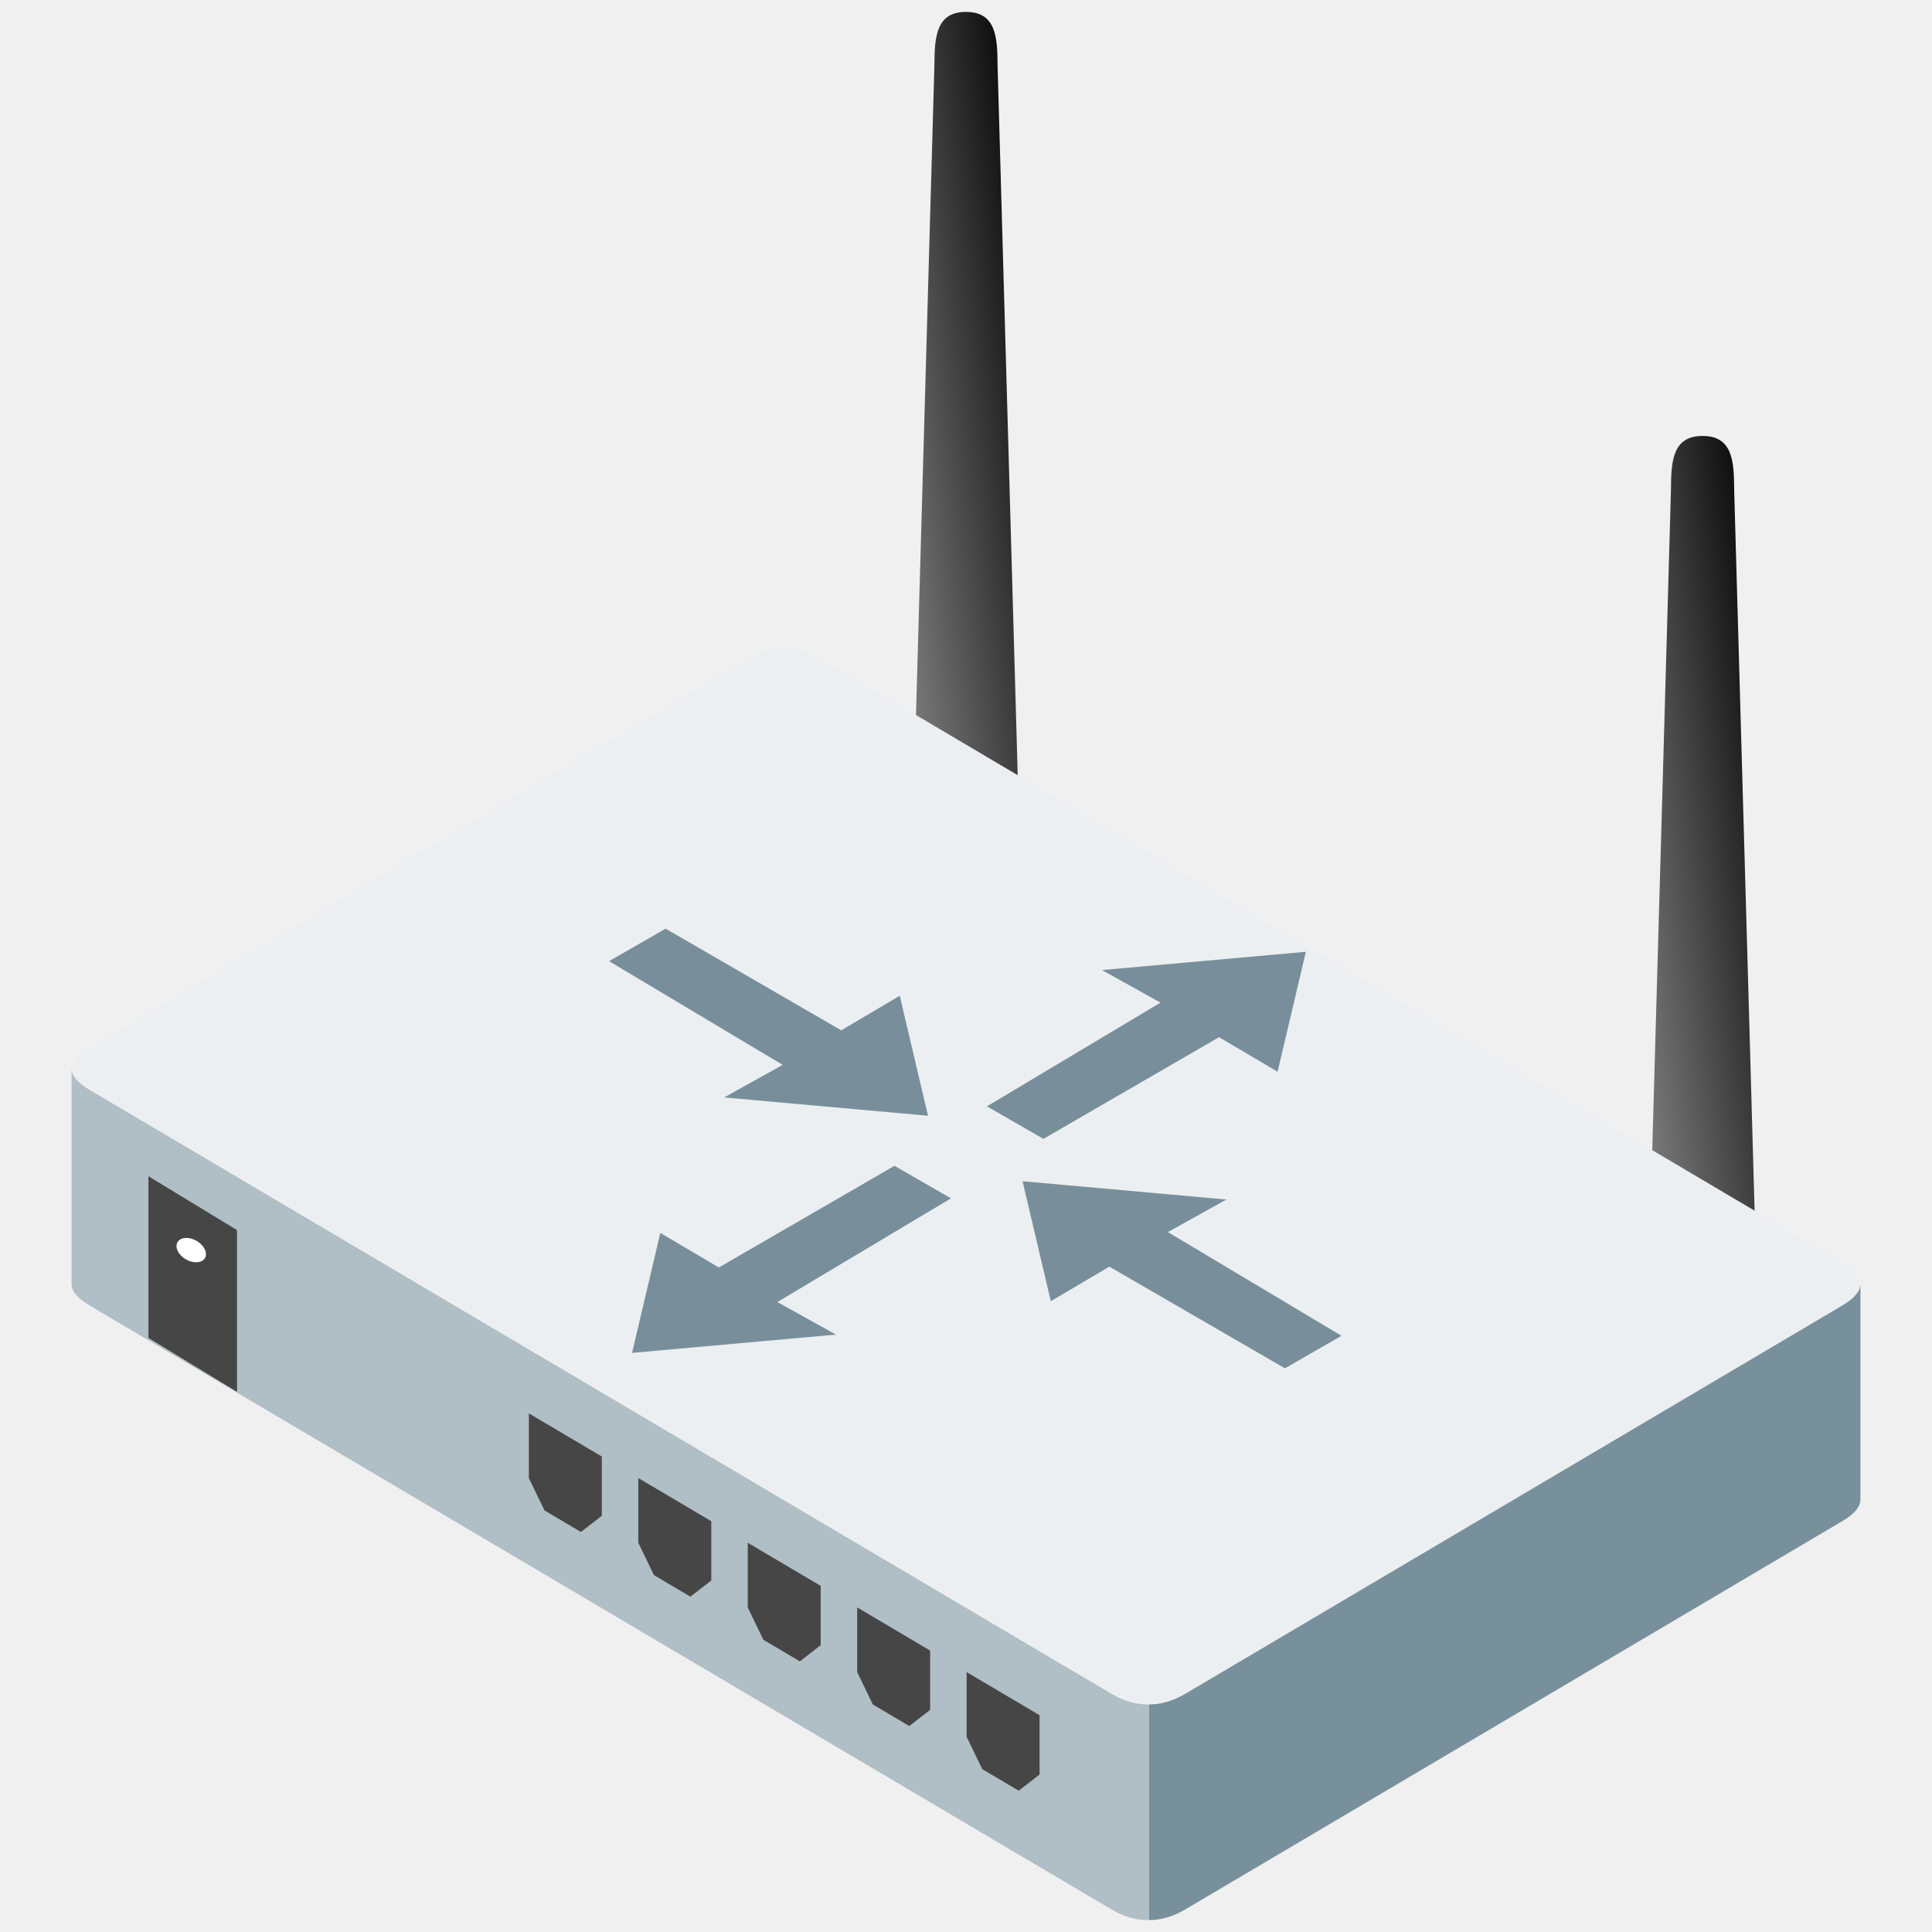
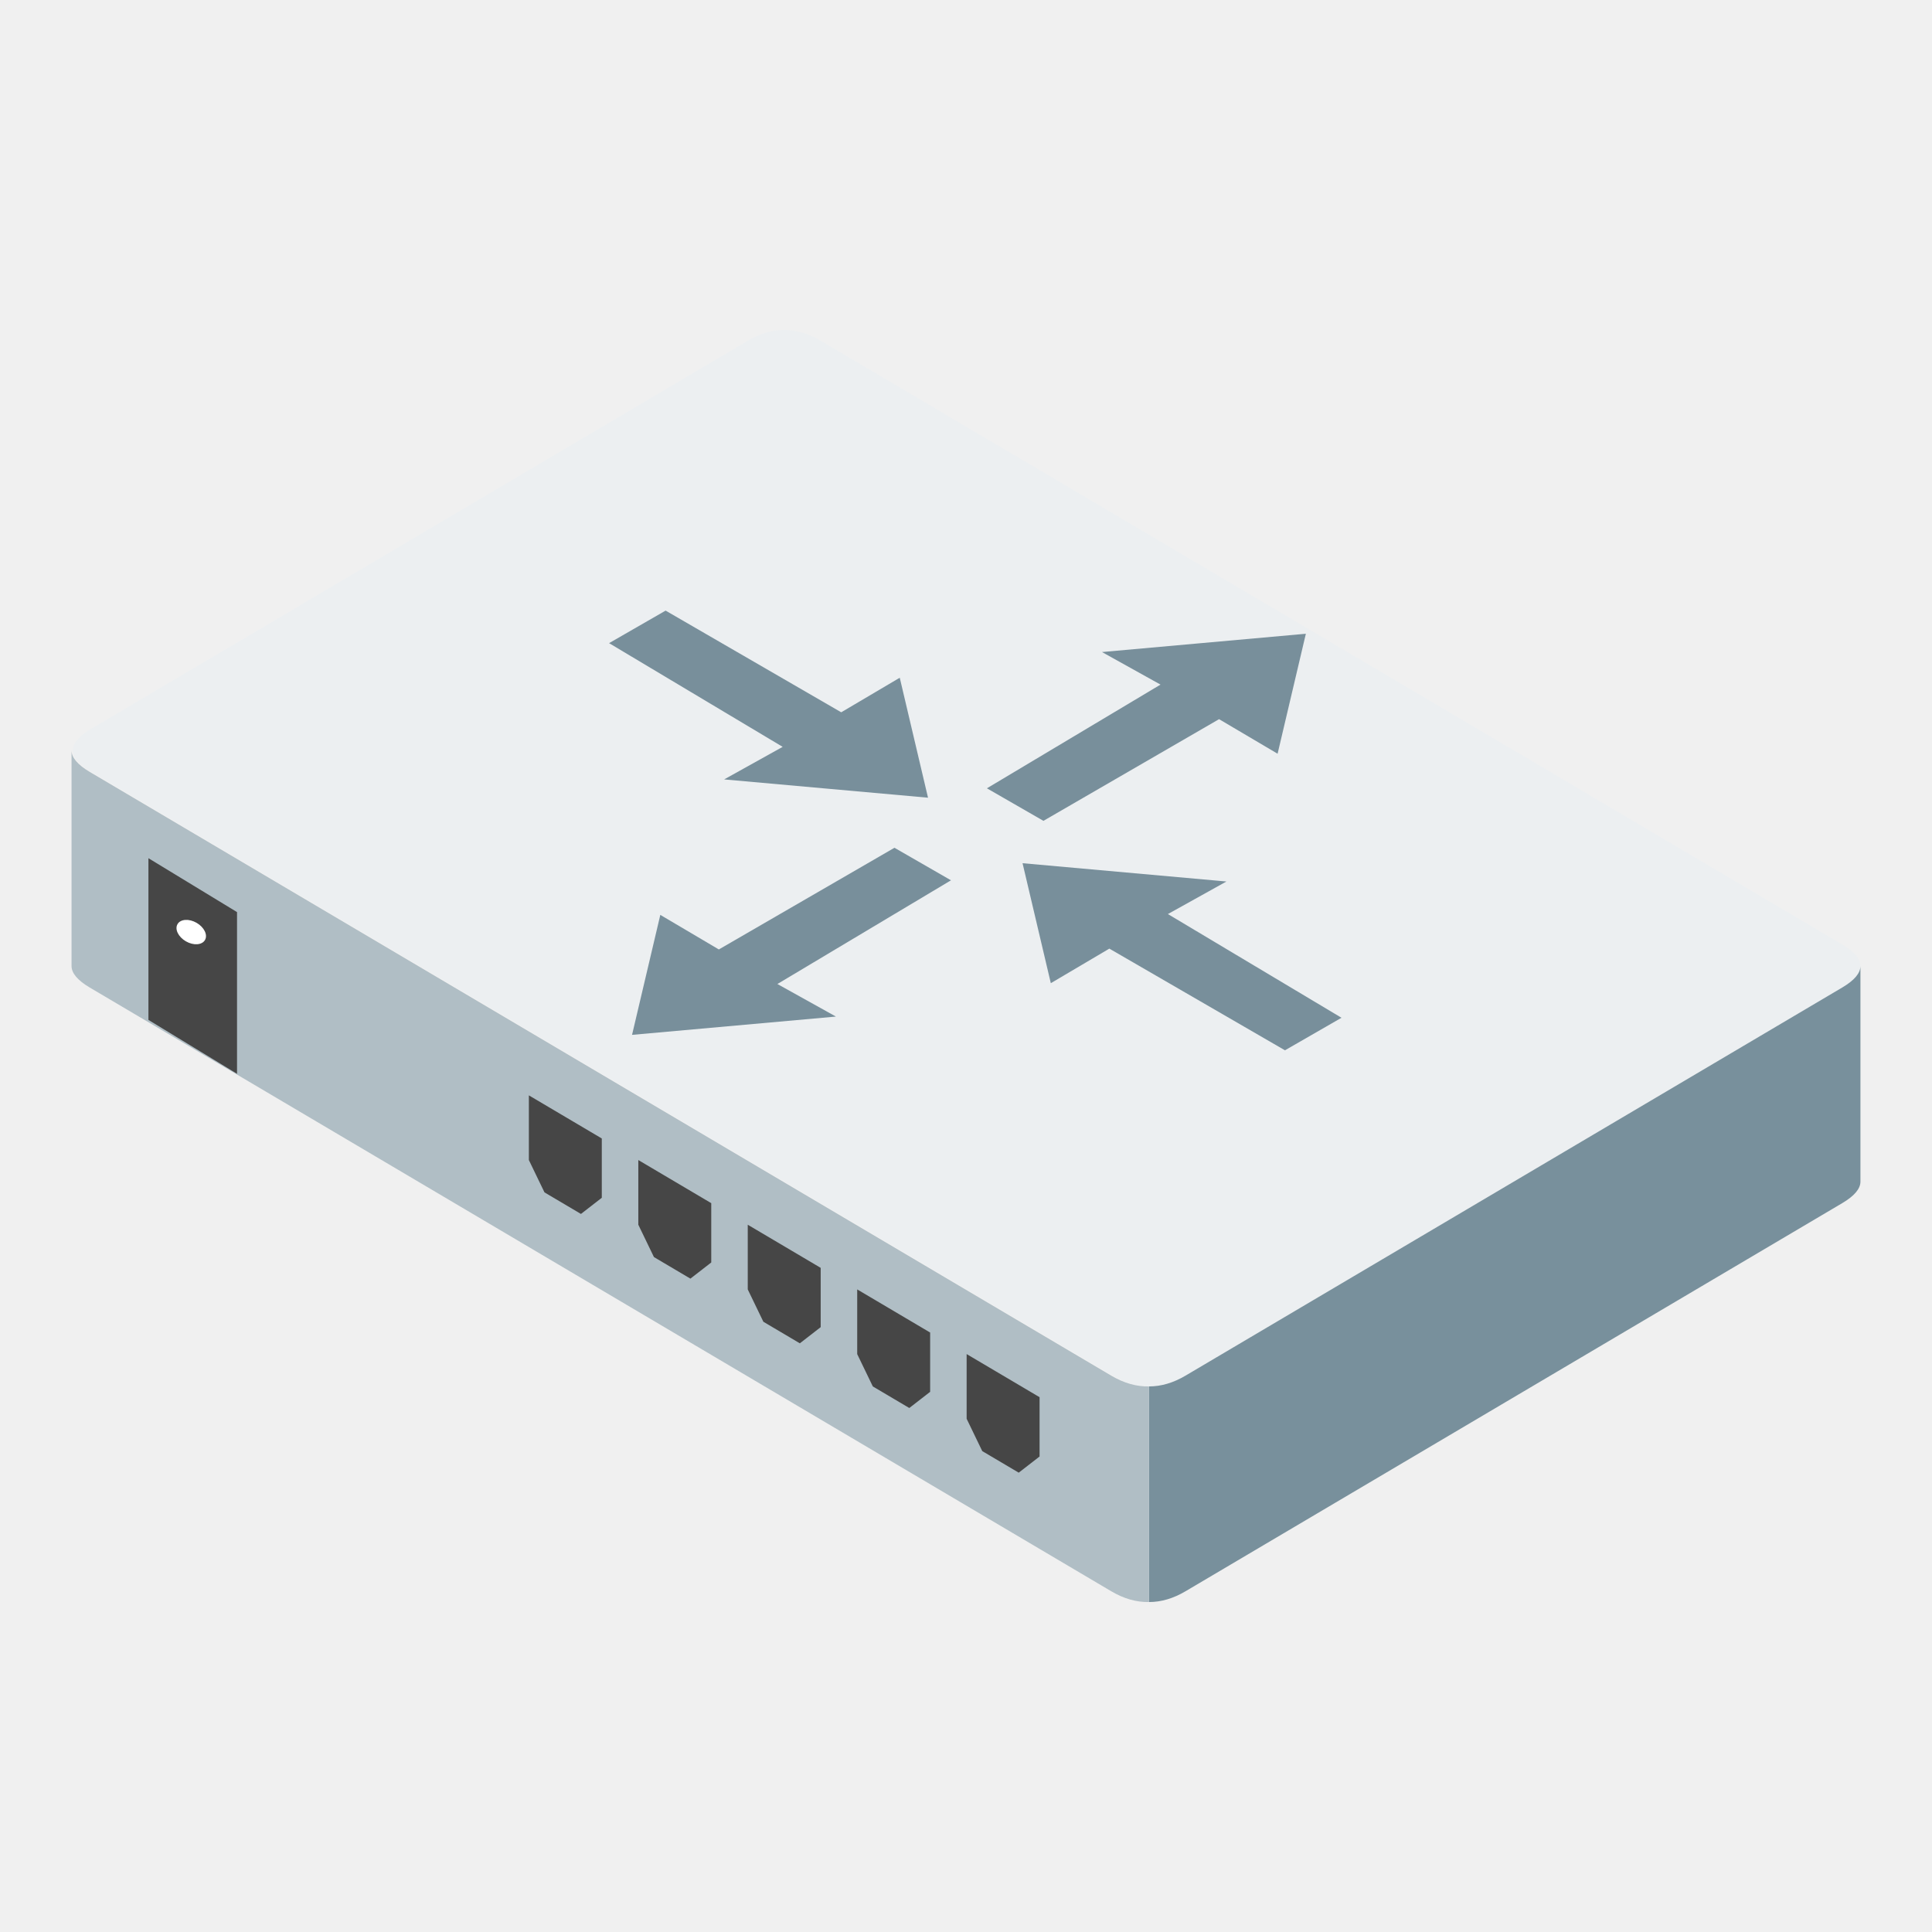
<svg xmlns="http://www.w3.org/2000/svg" xmlns:xlink="http://www.w3.org/1999/xlink" viewBox="0 0 81 81" fill="#ffffff" fill-rule="evenodd" stroke="#000000" stroke-linecap="round" stroke-linejoin="round" version="1.1" id="svg11" width="81" height="81">
  <style id="style1">.B{stroke:none}</style>
-   <use xlink:href="#C" x="0.5" y="0.5" id="use1" transform="translate(2.49975,-2.9793814e-4)" />
+   <g id="use1" transform="translate(2.99975,-12.8338)">
+     <path d="m 31.41,27.119 q -1.529,-0.904 -3.059,0 L 0.82,43.39 q -1.529,0.904 0,1.808 l 42.826,25.311 q 1.529,0.904 3.059,0 L 74.236,54.238 q 1.529,-0.904 0,-1.808 L 31.41,27.119" fill="#eceff1" class="B" id="path9" />
+     <path d="m 45.175,70.96 q 0.765,0 1.529,-0.452 L 74.235,54.237 Q 75,53.785 75,53.333 v 9.04 q 0,0.452 -0.765,0.904 L 46.704,79.548 Q 45.94,80 45.175,80 Z" fill="#78909c" class="B" id="path10" />
+     <path d="m 45.175,70.96 q -0.792,0.017 -1.584,-0.451 L 0.765,45.198 Q 0,44.746 0,44.294 v 9.04 q 0,0.452 0.765,0.904 l 42.826,25.311 q 0.792,0.468 1.584,0.451 z" fill="#b0bec5" class="B" id="path12" />
+     <path d="m 3.223,48.814 v 6.78 l 3.715,2.26 v -6.78 z" fill="#464646" class="B" id="path13" />
+     <ellipse cx="0.665" cy="0.448" rx="0.665" ry="0.448" transform="rotate(30.00001,-93.19066,34.30321)" class="B" id="ellipse13" />
+     <g fill="#464646" id="g17">
+       <use xlink:href="#B" class="B" id="use13" />
+       <use xlink:href="#B" x="-4.588" y="-2.711" class="B" id="use14" />
+       <use xlink:href="#B" x="-9.177" y="-5.423" class="B" id="use15" />
+       <use xlink:href="#B" x="-13.765" y="-8.135" class="B" id="use16" />
+       <use xlink:href="#B" x="-18.354" y="-10.847" class="B" id="use17" />
+     </g>
+     <path d="m 43.201,40.171 8.548,-0.767 -1.185,5.03 -2.454,-1.449 -7.363,4.263 -2.37,-1.364 7.278,-4.348 z m -15.841,5.34 8.548,0.767 -1.185,-5.03 -2.454,1.449 -7.363,-4.263 -2.37,1.364 7.278,4.348 z m 4.687,9.943 -8.548,0.767 1.185,-5.03 2.454,1.449 7.363,-4.263 2.37,1.364 -7.278,4.348 z m 16.372,-5.663 -8.548,-0.767 1.185,5.03 2.454,-1.449 7.363,4.263 2.37,-1.364 -7.278,-4.348 z" class="B" fill="#788f9b" id="path17" />
+   </g>
  <defs id="defs2">
    <linearGradient id="A" x1="1" y1="0" x2="0" y2="1">
      <stop offset="0%" id="stop1" />
      <stop offset="100%" stop-color="gray" id="stop2" />
    </linearGradient>
    <path id="B" d="m 37.527,69.604 v 2.712 l 0.655,1.356 1.529,0.904 0.874,-0.678 v -2.486 z" />
    <linearGradient xlink:href="#A" id="linearGradient11" x1="194.019" y1="6.468" x2="181.892" y2="18.595" gradientTransform="scale(0.363815,2.74865)" gradientUnits="userSpaceOnUse" />
    <linearGradient xlink:href="#A" id="linearGradient12" x1="109.138" y1="0" x2="97.011" y2="12.127" gradientTransform="scale(0.363815,2.74865)" gradientUnits="userSpaceOnUse" />
    <linearGradient xlink:href="#A" id="linearGradient13" x1="84.945" y1="0" x2="42.473" y2="42.472" gradientTransform="scale(0.8309734,1.203408)" gradientUnits="userSpaceOnUse" />
  </defs>
  <symbol id="C" overflow="visible">
    <g fill="url(#A)" class="B" id="g3" style="fill:url(#linearGradient13)">
      <path d="m 69.705,20 c 0,-1.231 -0.101,-2.222 -1.324,-2.222 -1.223,0 -1.324,0.991 -1.324,2.222 l -0.882,31.111 h 4.412 z" id="path2" style="fill:url(#linearGradient11)" />
      <path d="M 38.823,2.222 C 38.823,0.991 38.722,0 37.5,0 36.278,0 36.176,0.991 36.176,2.222 l -0.882,31.111 h 4.412 z" id="path3" style="fill:url(#linearGradient12)" />
    </g>
    <path d="m 31.41,27.119 q -1.529,-0.904 -3.059,0 L 0.82,43.39 q -1.529,0.904 0,1.808 l 42.826,25.311 q 1.529,0.904 3.059,0 L 74.236,54.238 q 1.529,-0.904 0,-1.808 L 31.41,27.119" fill="#eceff1" class="B" id="path4" />
    <path d="m 45.175,70.96 q 0.765,0 1.529,-0.452 L 74.235,54.237 Q 75,53.785 75,53.333 v 9.04 q 0,0.452 -0.765,0.904 L 46.704,79.548 Q 45.94,80 45.175,80 Z" fill="#78909c" class="B" id="path5" />
    <path d="m 45.175,70.96 q -0.792,0.017 -1.584,-0.451 L 0.765,45.198 Q 0,44.746 0,44.294 v 9.04 q 0,0.452 0.765,0.904 l 42.826,25.311 q 0.792,0.468 1.584,0.451 z" fill="#b0bec5" class="B" id="path6" />
    <path d="m 3.223,48.814 v 6.78 l 3.715,2.26 v -6.78 z" fill="#464646" class="B" id="path7" />
    <ellipse cx="0.665" cy="0.448" rx="0.665" ry="0.448" transform="rotate(30.00001,-93.19066,34.30321)" class="B" id="ellipse7" />
    <g fill="#464646" id="g11">
      <use xlink:href="#B" class="B" id="use7" />
      <use xlink:href="#B" x="-4.588" y="-2.711" class="B" id="use8" />
      <use xlink:href="#B" x="-9.177" y="-5.423" class="B" id="use9" />
      <use xlink:href="#B" x="-13.765" y="-8.135" class="B" id="use10" />
      <use xlink:href="#B" x="-18.354" y="-10.847" class="B" id="use11" />
    </g>
    <path d="m 43.201,40.171 8.548,-0.767 -1.185,5.03 -2.454,-1.449 -7.363,4.263 -2.37,-1.364 7.278,-4.348 z m -15.841,5.34 8.548,0.767 -1.185,-5.03 -2.454,1.449 -7.363,-4.263 -2.37,1.364 7.278,4.348 z m 4.687,9.943 -8.548,0.767 1.185,-5.03 2.454,1.449 7.363,-4.263 2.37,1.364 -7.278,4.348 z m 16.372,-5.663 -8.548,-0.767 1.185,5.03 2.454,-1.449 7.363,4.263 2.37,-1.364 -7.278,-4.348 z" class="B" fill="#788f9b" id="path11" />
  </symbol>
</svg>
